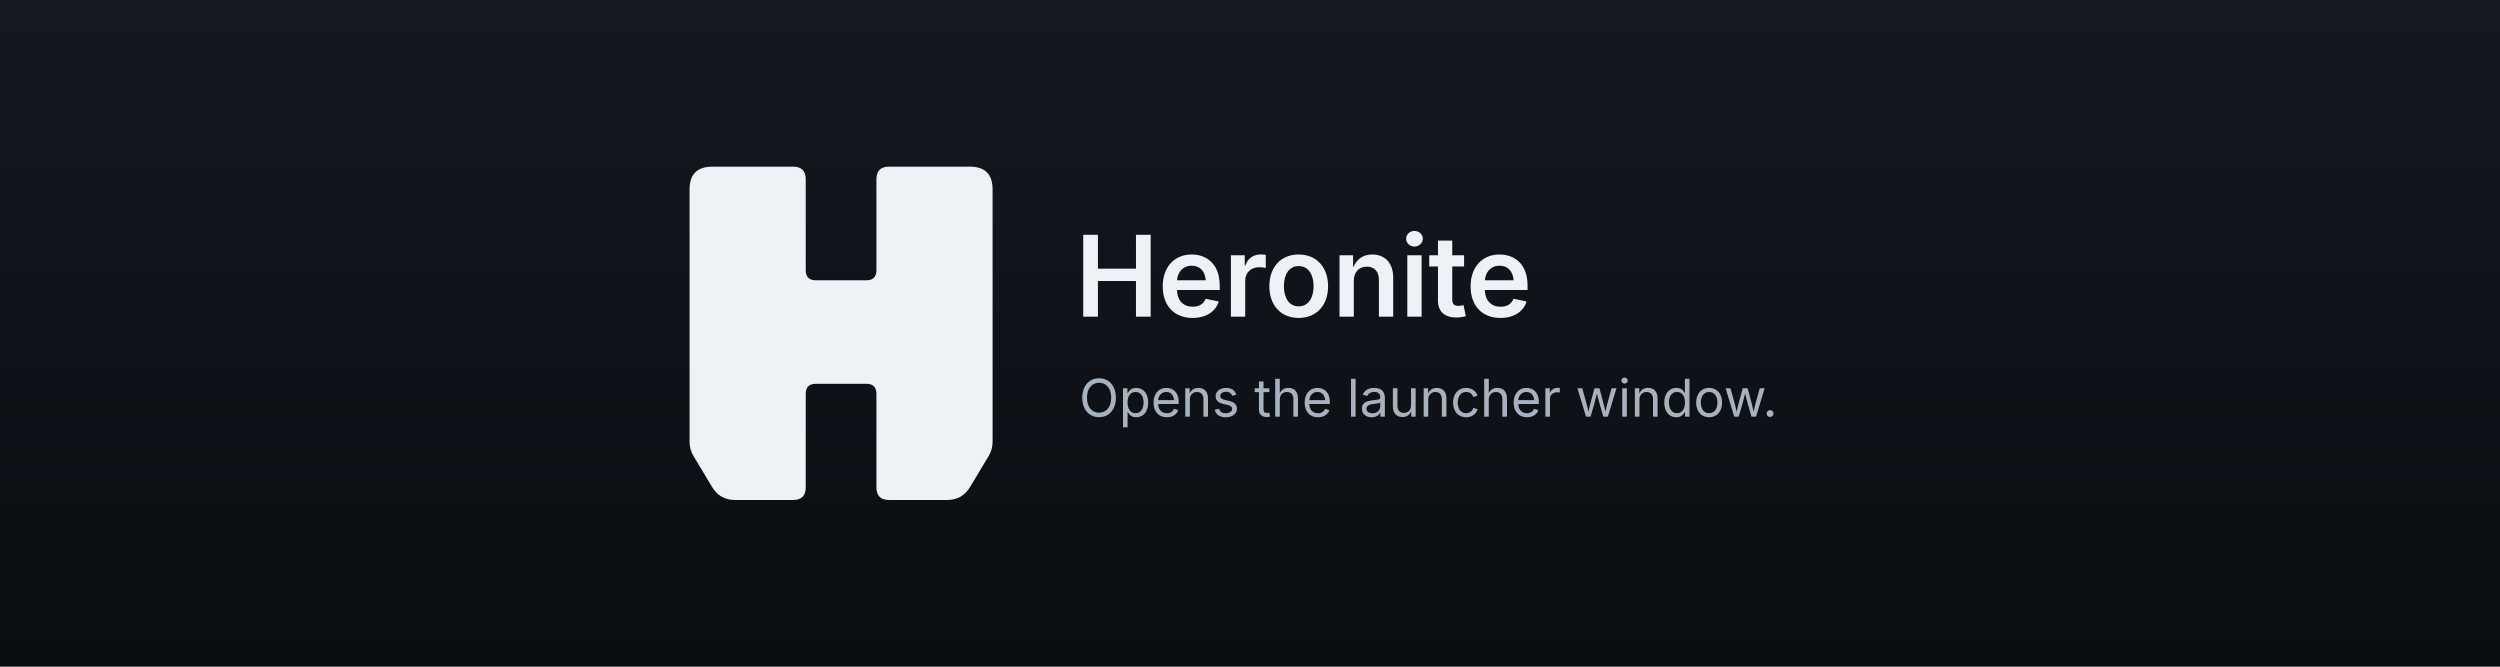
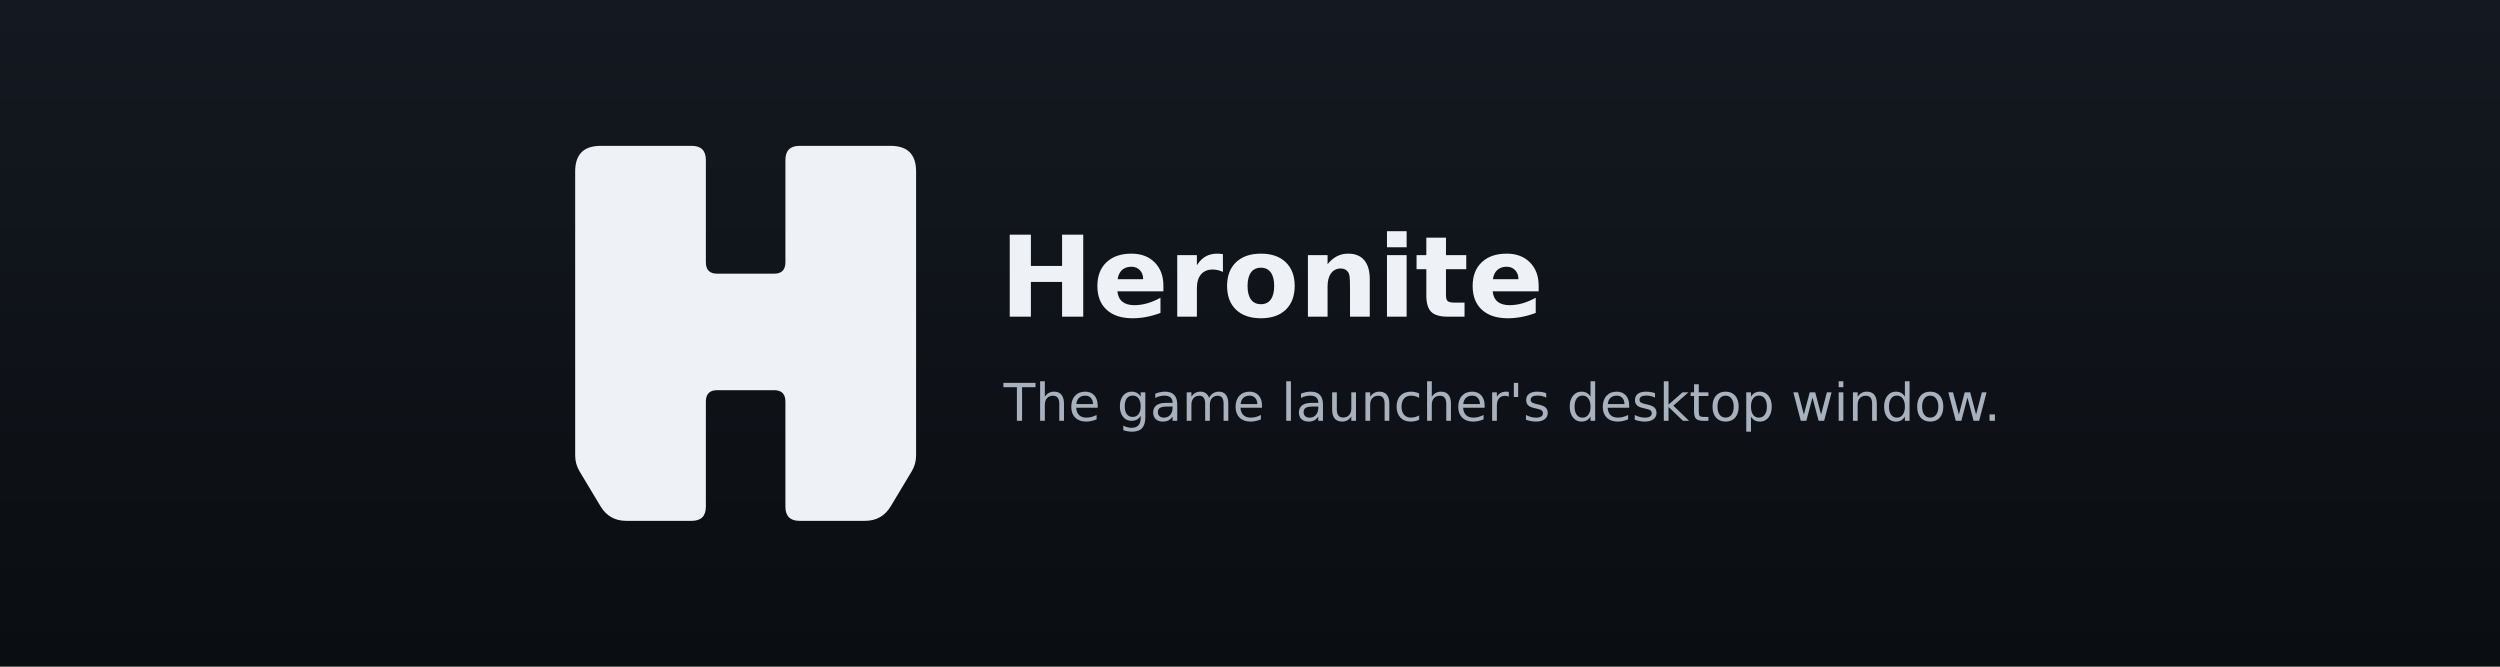
<svg xmlns="http://www.w3.org/2000/svg" viewBox="0 0 1200 320" width="1200" height="320" role="img" aria-label="Heronite">
  <defs>
-     <linearGradient id="plate" x1="0" y1="0" x2="0" y2="1">
+     <linearGradient id="l1" x1="0" y1="0" x2="0" y2="1">
      <stop offset="0" stop-color="#141921" />
      <stop offset="1" stop-color="#0a0d11" />
    </linearGradient>
  </defs>
-   <rect width="1200" height="320" fill="url(#plate)" />
-   <g transform="translate(267.63 22.69) scale(0.5316)" fill="#eef2f6">
+   <rect width="1200" height="320" fill="url(#l1)" />
+   <g transform="translate(204.79 5.53) scale(0.5981)" fill="#eef2f6">
    <path d="M119.2 128.32 Q119.2 107.8 139.72 107.8 L212.68 107.8 Q224.08 107.8 224.08 119.2 L224.08 201.28 Q224.08 210.4 233.2 210.4 L278.8 210.4 Q287.92 210.4 287.92 201.28 L287.92 119.2 Q287.92 107.8 299.32 107.8 L372.28 107.8 Q392.8 107.8 392.8 128.32 L392.8 356.32 Q392.8 363.16 389.28 369.03 L372.48 397.03 Q365.44 408.76 351.76 408.76 L299.32 408.76 Q287.92 408.76 287.92 397.36 L287.92 313 Q287.92 303.88 278.8 303.88 L233.2 303.88 Q224.08 303.88 224.08 313 L224.08 397.36 Q224.08 408.76 212.68 408.76 L160.24 408.76 Q146.56 408.76 139.52 397.03 L122.72 369.03 Q119.2 363.16 119.2 356.32 Z" />
  </g>
-   <text x="516" y="152" font-family="Inter, 'Segoe UI', Cantarell, 'DejaVu Sans', system-ui, sans-serif" font-size="54" font-weight="600" letter-spacing="-0.5" fill="#eef2f6">Heronite</text>
-   <text x="518" y="200" font-family="Inter, 'Segoe UI', Cantarell, 'DejaVu Sans', system-ui, sans-serif" font-size="25" fill="#a7b2be">Opens the launcher window.</text>
+   <text x="479.72" y="152" font-family="Rubik, 'Segoe UI', Cantarell, 'DejaVu Sans', system-ui, sans-serif" font-size="54" font-weight="600" letter-spacing="-0.5" fill="#eef2f6">Heronite</text>
+   <text x="481.72" y="202" font-family="Rubik, 'Segoe UI', Cantarell, 'DejaVu Sans', system-ui, sans-serif" font-size="25" fill="#a7b2be">The game launcher's desktop window.</text>
</svg>
